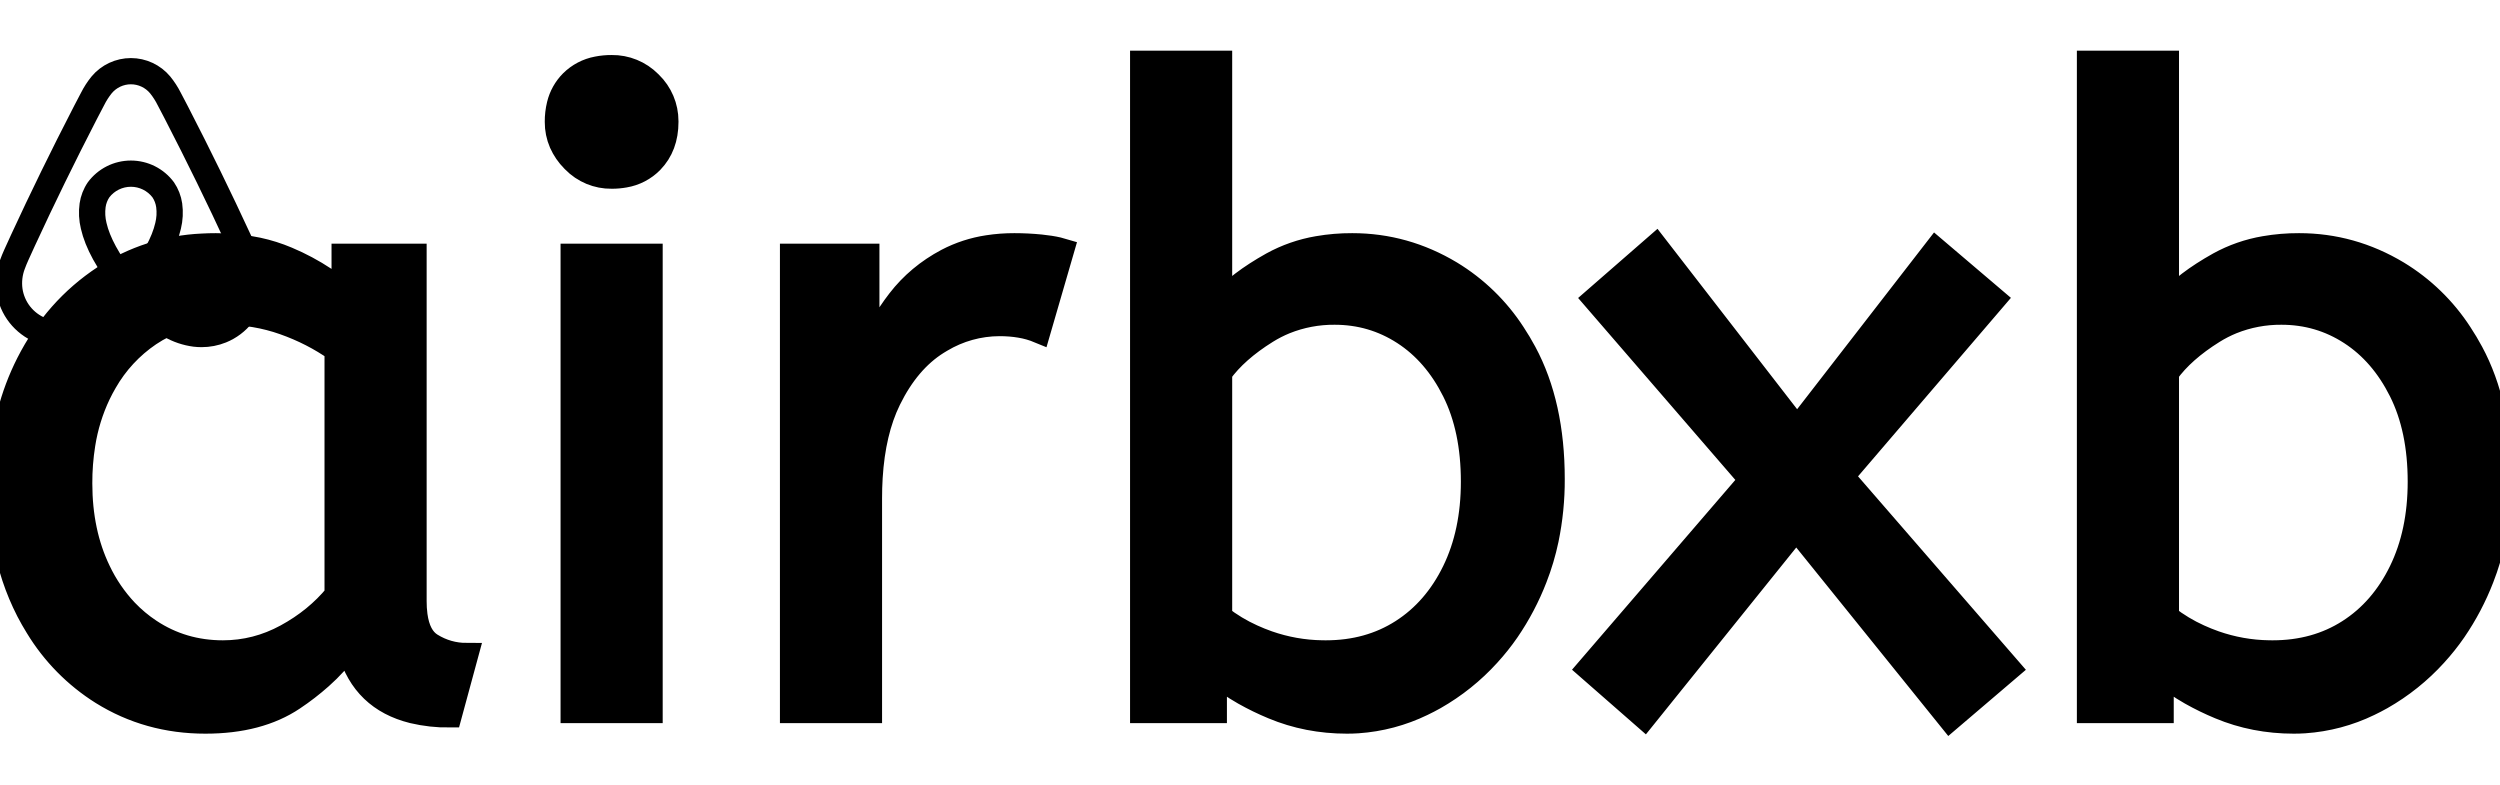
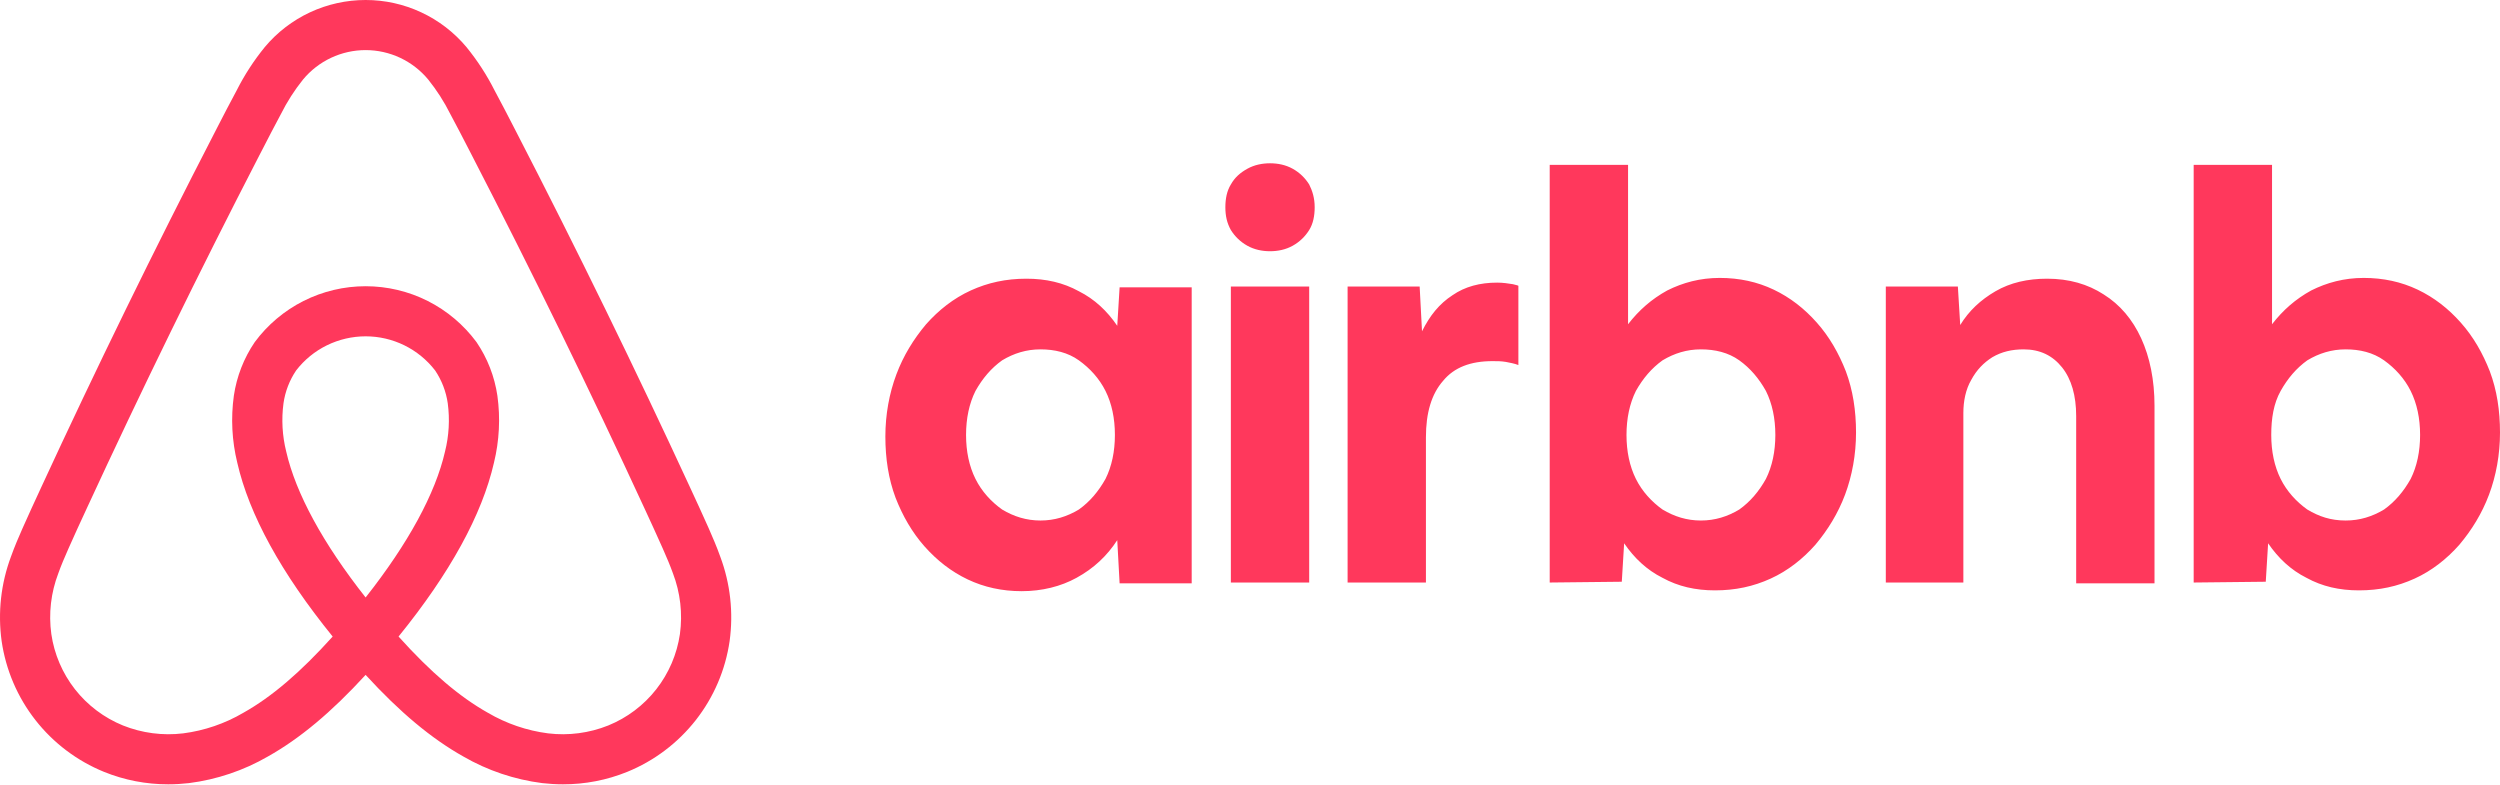
- <svg xmlns="http://www.w3.org/2000/svg" width="102" height="32" viewBox="0 0 284.901 75.201">
-   <g id="svgGroup" stroke-linecap="round" fill-rule="evenodd" font-size="9pt" stroke="#000" stroke-width="0.25mm" fill="#000" style="stroke:#000;stroke-width:0.25mm;fill:#000">
-     <path d="M29.386 22.71C29.243 22.307 29.075 21.918 28.916 21.556C28.67 21.001 28.413 20.445 28.164 19.907L28.144 19.864C25.925 15.059 23.544 10.188 21.066 5.387L20.961 5.183C20.708 4.693 20.447 4.186 20.178 3.688C19.86 3.058 19.474 2.464 19.028 1.917C18.524 1.317 17.896 0.834 17.185 0.503C16.475 0.171 15.7 -9.83959e-05 14.916 4.23317e-08C14.133 9.84805e-05 13.358 0.172 12.648 0.503C11.938 0.835 11.309 1.317 10.806 1.918C10.36 2.465 9.974 3.059 9.656 3.689C9.385 4.191 9.121 4.703 8.866 5.198L8.769 5.387C6.291 10.188 3.909 15.059 1.69 19.864L1.658 19.934C1.413 20.463 1.161 21.01 0.919 21.556C0.759 21.917 0.592 22.306 0.448 22.71C0.037 23.81 -0.094 24.995 0.067 26.159C0.238 27.334 0.713 28.445 1.446 29.38C2.179 30.316 3.144 31.044 4.246 31.493C5.078 31.83 5.968 32.002 6.866 32C7.148 32 7.43 31.983 7.71 31.951C8.846 31.806 9.941 31.437 10.932 30.864C12.232 30.134 13.515 29.064 14.917 27.535C16.319 29.064 17.603 30.134 18.902 30.864C19.893 31.437 20.989 31.806 22.124 31.951C22.404 31.983 22.686 32 22.968 32C23.866 32.002 24.756 31.83 25.588 31.493C26.69 31.044 27.655 30.316 28.389 29.38C29.122 28.445 29.597 27.334 29.768 26.159C29.929 24.995 29.798 23.81 29.386 22.71ZM14.917 24.377C13.182 22.177 12.068 20.134 11.677 18.421C11.517 17.779 11.479 17.113 11.566 16.457C11.634 15.977 11.81 15.518 12.082 15.115C12.416 14.681 12.846 14.33 13.337 14.089C13.829 13.848 14.37 13.722 14.918 13.722C15.466 13.722 16.006 13.848 16.498 14.089C16.989 14.331 17.419 14.682 17.753 15.115C18.024 15.518 18.201 15.977 18.269 16.458C18.356 17.114 18.318 17.78 18.157 18.422C17.766 20.135 16.653 22.177 14.917 24.377ZM27.741 25.869C27.621 26.691 27.289 27.467 26.776 28.122C26.264 28.776 25.589 29.285 24.818 29.599C24.039 29.911 23.194 30.022 22.361 29.921C21.495 29.809 20.66 29.524 19.907 29.082C18.75 28.433 17.579 27.435 16.261 25.971C18.359 23.385 19.669 21 20.154 18.877C20.372 17.984 20.42 17.058 20.294 16.148C20.179 15.363 19.888 14.615 19.442 13.959C18.919 13.252 18.238 12.677 17.452 12.28C16.666 11.884 15.798 11.678 14.918 11.678C14.037 11.678 13.169 11.884 12.383 12.28C11.597 12.677 10.915 13.252 10.393 13.959C9.947 14.614 9.656 15.362 9.541 16.146C9.415 17.057 9.462 17.982 9.68 18.875C10.165 20.999 11.475 23.384 13.573 25.971C12.255 27.435 11.085 28.433 9.928 29.082C9.175 29.524 8.34 29.809 7.474 29.921C6.641 30.022 5.795 29.911 5.016 29.599C4.246 29.285 3.571 28.776 3.058 28.122C2.546 27.467 2.213 26.691 2.094 25.869C1.979 25.033 2.077 24.183 2.378 23.395C2.493 23.073 2.627 22.757 2.793 22.382C3.027 21.851 3.277 21.311 3.518 20.79L3.55 20.72C5.756 15.942 8.125 11.098 10.589 6.323L10.688 6.133C10.938 5.646 11.198 5.143 11.46 4.656C11.71 4.155 12.013 3.682 12.364 3.244C12.675 2.869 13.065 2.567 13.506 2.359C13.947 2.152 14.429 2.044 14.917 2.044C15.405 2.044 15.887 2.152 16.328 2.359C16.769 2.567 17.159 2.869 17.47 3.244C17.821 3.681 18.124 4.154 18.374 4.655C18.634 5.137 18.891 5.636 19.14 6.119L19.245 6.323C21.71 11.098 24.078 15.941 26.285 20.72L26.305 20.763C26.55 21.294 26.803 21.842 27.042 22.382C27.208 22.758 27.342 23.074 27.457 23.394C27.758 24.182 27.855 25.033 27.741 25.869Z" fill="currentcolor" />
-     <path d="M 229.001 69.1 L 222.201 74.9 L 204.701 53.2 L 187.401 74.7 L 181.001 69.1 L 199.501 47.6 L 181.701 27 L 188.701 20.9 L 204.801 41.7 L 220.601 21.3 L 227.301 27 L 210.001 47.2 L 229.001 69.1 Z M 138.501 69.7 L 138.501 74 L 130.101 74 L 130.101 0 L 139.101 0 L 139.101 27.4 Q 141.101 25.1 144.951 22.95 A 16.584 16.584 0 0 1 150.181 21.128 A 22.424 22.424 0 0 1 154.101 20.8 Q 160.101 20.8 165.351 23.95 A 22.329 22.329 0 0 1 172.529 30.917 A 27.464 27.464 0 0 1 173.801 33.05 Q 177.001 39 177.001 47.5 A 33.315 33.315 0 0 1 176.314 54.388 A 27.75 27.75 0 0 1 175.001 58.8 A 29.367 29.367 0 0 1 171.839 64.804 A 25.482 25.482 0 0 1 169.651 67.55 A 24.894 24.894 0 0 1 163.519 72.464 A 23.302 23.302 0 0 1 162.101 73.2 A 20.006 20.006 0 0 1 154.734 75.16 A 19.209 19.209 0 0 1 153.501 75.2 Q 149.001 75.2 145.051 73.55 A 30.274 30.274 0 0 1 141.748 71.942 Q 139.922 70.903 138.501 69.7 Z M 246.401 69.7 L 246.401 74 L 238.001 74 L 238.001 0 L 247.001 0 L 247.001 27.4 Q 249.001 25.1 252.851 22.95 A 16.584 16.584 0 0 1 258.081 21.128 A 22.424 22.424 0 0 1 262.001 20.8 Q 268.001 20.8 273.251 23.95 A 22.329 22.329 0 0 1 280.429 30.917 A 27.464 27.464 0 0 1 281.701 33.05 Q 284.901 39 284.901 47.5 A 33.315 33.315 0 0 1 284.214 54.388 A 27.75 27.75 0 0 1 282.901 58.8 A 29.367 29.367 0 0 1 279.739 64.804 A 25.482 25.482 0 0 1 277.551 67.55 A 24.894 24.894 0 0 1 271.419 72.464 A 23.302 23.302 0 0 1 270.001 73.2 A 20.006 20.006 0 0 1 262.634 75.16 A 19.209 19.209 0 0 1 261.401 75.2 Q 256.901 75.2 252.951 73.55 A 30.274 30.274 0 0 1 249.648 71.942 Q 247.822 70.903 246.401 69.7 Z M 39.101 26.2 L 39.101 22 L 47.301 22 L 47.301 61.4 A 12.15 12.15 0 0 0 47.402 63.036 Q 47.734 65.47 49.151 66.35 Q 51.001 67.5 53.201 67.5 L 51.301 74.5 A 17.722 17.722 0 0 1 47.036 74.028 Q 41.399 72.628 39.804 67.08 A 13.59 13.59 0 0 1 39.701 66.7 A 21.307 21.307 0 0 1 36.591 70.126 A 28.498 28.498 0 0 1 33.451 72.55 Q 29.501 75.2 23.401 75.2 Q 16.901 75.2 11.601 71.9 A 22.947 22.947 0 0 1 4.187 64.373 A 27.923 27.923 0 0 1 3.151 62.55 A 27.228 27.228 0 0 1 0.52 54.608 A 36.644 36.644 0 0 1 0.001 48.3 A 33.142 33.142 0 0 1 0.997 40.031 A 27.968 27.968 0 0 1 3.151 34.3 Q 6.301 28.1 11.851 24.45 A 22.297 22.297 0 0 1 23.045 20.844 A 27.388 27.388 0 0 1 24.601 20.8 A 22.584 22.584 0 0 1 29.394 21.29 A 18.703 18.703 0 0 1 32.751 22.35 A 26.002 26.002 0 0 1 37.037 24.644 A 22.103 22.103 0 0 1 39.101 26.2 Z M 99.201 74 L 90.201 74 L 90.201 22 L 98.901 22 L 98.901 33.3 Q 100.201 30 102.401 27.15 Q 104.601 24.3 107.901 22.55 A 14.817 14.817 0 0 1 112.58 21.026 A 19.459 19.459 0 0 1 115.601 20.8 Q 117.101 20.8 118.601 20.95 A 18.972 18.972 0 0 1 119.655 21.084 Q 120.155 21.162 120.583 21.262 A 8.817 8.817 0 0 1 121.101 21.4 L 118.401 30.7 A 9.763 9.763 0 0 0 116.255 30.088 Q 115.16 29.9 113.901 29.9 A 12.958 12.958 0 0 0 107.271 31.746 A 15.609 15.609 0 0 0 106.851 32 Q 103.523 34.086 101.379 38.442 A 22.927 22.927 0 0 0 101.351 38.5 Q 99.588 42.107 99.27 47.328 A 39.09 39.09 0 0 0 99.201 49.7 L 99.201 74 Z M 74.201 74 L 65.201 74 L 65.201 22 L 74.201 22 L 74.201 74 Z M 38.301 60.7 L 38.301 32.8 Q 35.601 30.9 32.351 29.75 Q 29.101 28.6 25.501 28.6 A 15.924 15.924 0 0 0 20.529 29.354 A 14.024 14.024 0 0 0 17.051 31.05 A 16.301 16.301 0 0 0 12.031 36.474 A 19.962 19.962 0 0 0 11.301 37.85 A 20.663 20.663 0 0 0 9.547 43.527 A 27.678 27.678 0 0 0 9.201 48 Q 9.201 53.6 11.301 57.95 A 17.602 17.602 0 0 0 14.406 62.496 A 15.697 15.697 0 0 0 17.101 64.75 Q 20.801 67.2 25.401 67.2 Q 29.201 67.2 32.601 65.35 Q 36.001 63.5 38.301 60.7 Z M 139.101 35.4 L 139.101 63.2 A 17.99 17.99 0 0 0 142.73 65.385 A 21.802 21.802 0 0 0 144.501 66.1 A 19.462 19.462 0 0 0 150.665 67.196 A 22.039 22.039 0 0 0 151.101 67.2 Q 156.001 67.2 159.751 64.8 Q 163.501 62.4 165.651 58 Q 167.801 53.6 167.801 47.8 Q 167.801 41.8 165.651 37.5 Q 163.501 33.2 159.951 30.9 Q 156.401 28.6 152.101 28.6 A 14.741 14.741 0 0 0 146.474 29.663 A 14.054 14.054 0 0 0 144.351 30.75 Q 140.901 32.9 139.101 35.4 Z M 247.001 35.4 L 247.001 63.2 A 17.99 17.99 0 0 0 250.63 65.385 A 21.802 21.802 0 0 0 252.401 66.1 A 19.462 19.462 0 0 0 258.565 67.196 A 22.039 22.039 0 0 0 259.001 67.2 Q 263.901 67.2 267.651 64.8 Q 271.401 62.4 273.551 58 Q 275.701 53.6 275.701 47.8 Q 275.701 41.8 273.551 37.5 Q 271.401 33.2 267.851 30.9 Q 264.301 28.6 260.001 28.6 A 14.741 14.741 0 0 0 254.374 29.663 A 14.054 14.054 0 0 0 252.251 30.75 Q 248.801 32.9 247.001 35.4 Z M 65.338 11.288 A 5.973 5.973 0 0 0 69.701 13.1 A 8.175 8.175 0 0 0 71.197 12.969 A 5.647 5.647 0 0 0 74.301 11.35 Q 76.001 9.6 76.001 6.8 A 7.26 7.26 0 0 0 76 6.719 A 6.06 6.06 0 0 0 74.151 2.35 A 7.395 7.395 0 0 0 74.093 2.293 A 6.059 6.059 0 0 0 69.701 0.5 A 8.264 8.264 0 0 0 68.045 0.658 A 5.661 5.661 0 0 0 65.101 2.2 A 5.588 5.588 0 0 0 63.63 4.832 A 7.987 7.987 0 0 0 63.401 6.8 A 5.992 5.992 0 0 0 63.892 9.219 A 6.643 6.643 0 0 0 65.251 11.2 A 7.466 7.466 0 0 0 65.338 11.288 Z" vector-effect="non-scaling-stroke" />
-   </g>
+ <svg xmlns="http://www.w3.org/2000/svg" width="102" height="32" style="display:block; color:#ff385c">
+   <path d="M29.386 22.71C29.243 22.307 29.075 21.918 28.916 21.556C28.67 21.001 28.413 20.445 28.164 19.907L28.144 19.864C25.925 15.059 23.544 10.188 21.066 5.387L20.961 5.183C20.708 4.693 20.447 4.186 20.178 3.688C19.86 3.058 19.474 2.464 19.028 1.917C18.524 1.317 17.896 0.834 17.185 0.503C16.475 0.171 15.7 -9.83959e-05 14.916 4.23317e-08C14.133 9.84805e-05 13.358 0.172 12.648 0.503C11.938 0.835 11.309 1.317 10.806 1.918C10.36 2.465 9.974 3.059 9.656 3.689C9.385 4.191 9.121 4.703 8.866 5.198L8.769 5.387C6.291 10.188 3.909 15.059 1.69 19.864L1.658 19.934C1.413 20.463 1.161 21.01 0.919 21.556C0.759 21.917 0.592 22.306 0.448 22.71C0.037 23.81 -0.094 24.995 0.067 26.159C0.238 27.334 0.713 28.445 1.446 29.38C2.179 30.316 3.144 31.044 4.246 31.493C5.078 31.83 5.968 32.002 6.866 32C7.148 32 7.43 31.983 7.71 31.951C8.846 31.806 9.941 31.437 10.932 30.864C12.232 30.134 13.515 29.064 14.917 27.535C16.319 29.064 17.603 30.134 18.902 30.864C19.893 31.437 20.989 31.806 22.124 31.951C22.404 31.983 22.686 32 22.968 32C23.866 32.002 24.756 31.83 25.588 31.493C26.69 31.044 27.655 30.316 28.389 29.38C29.122 28.445 29.597 27.334 29.768 26.159C29.929 24.995 29.798 23.81 29.386 22.71ZM14.917 24.377C13.182 22.177 12.068 20.134 11.677 18.421C11.517 17.779 11.479 17.113 11.566 16.457C11.634 15.977 11.81 15.518 12.082 15.115C12.416 14.681 12.846 14.33 13.337 14.089C13.829 13.848 14.37 13.722 14.918 13.722C15.466 13.722 16.006 13.848 16.498 14.089C16.989 14.331 17.419 14.682 17.753 15.115C18.024 15.518 18.201 15.977 18.269 16.458C18.356 17.114 18.318 17.78 18.157 18.422C17.766 20.135 16.653 22.177 14.917 24.377ZM27.741 25.869C27.621 26.691 27.289 27.467 26.776 28.122C26.264 28.776 25.589 29.285 24.818 29.599C24.039 29.911 23.194 30.022 22.361 29.921C21.495 29.809 20.66 29.524 19.907 29.082C18.75 28.433 17.579 27.435 16.261 25.971C18.359 23.385 19.669 21 20.154 18.877C20.372 17.984 20.42 17.058 20.294 16.148C20.179 15.363 19.888 14.615 19.442 13.959C18.919 13.252 18.238 12.677 17.452 12.28C16.666 11.884 15.798 11.678 14.918 11.678C14.037 11.678 13.169 11.884 12.383 12.28C11.597 12.677 10.915 13.252 10.393 13.959C9.947 14.614 9.656 15.362 9.541 16.146C9.415 17.057 9.462 17.982 9.68 18.875C10.165 20.999 11.475 23.384 13.573 25.971C12.255 27.435 11.085 28.433 9.928 29.082C9.175 29.524 8.34 29.809 7.474 29.921C6.641 30.022 5.795 29.911 5.016 29.599C4.246 29.285 3.571 28.776 3.058 28.122C2.546 27.467 2.213 26.691 2.094 25.869C1.979 25.033 2.077 24.183 2.378 23.395C2.493 23.073 2.627 22.757 2.793 22.382C3.027 21.851 3.277 21.311 3.518 20.79L3.55 20.72C5.756 15.942 8.125 11.098 10.589 6.323L10.688 6.133C10.938 5.646 11.198 5.143 11.46 4.656C11.71 4.155 12.013 3.682 12.364 3.244C12.675 2.869 13.065 2.567 13.506 2.359C13.947 2.152 14.429 2.044 14.917 2.044C15.405 2.044 15.887 2.152 16.328 2.359C16.769 2.567 17.159 2.869 17.47 3.244C17.821 3.681 18.124 4.154 18.374 4.655C18.634 5.137 18.891 5.636 19.14 6.119L19.245 6.323C21.71 11.098 24.078 15.941 26.285 20.72L26.305 20.763C26.55 21.294 26.803 21.842 27.042 22.382C27.208 22.758 27.342 23.074 27.457 23.394C27.758 24.182 27.855 25.033 27.741 25.869Z" fill="currentcolor" />
+   <path d="M41.685 24.12C40.886 24.12 40.151 23.959 39.479 23.639C38.808 23.319 38.233 22.87 37.721 22.294C37.21 21.717 36.826 21.044 36.539 20.308C36.251 19.539 36.123 18.706 36.123 17.809C36.123 16.912 36.283 16.047 36.571 15.279C36.858 14.51 37.274 13.837 37.785 13.229C38.297 12.652 38.904 12.172 39.607 11.851C40.31 11.531 41.045 11.371 41.877 11.371C42.676 11.371 43.379 11.531 44.018 11.883C44.657 12.204 45.169 12.684 45.584 13.293L45.68 11.723H48.621V23.799H45.68L45.584 22.038C45.169 22.678 44.625 23.191 43.922 23.575C43.283 23.927 42.516 24.12 41.685 24.12ZM42.452 21.237C43.027 21.237 43.539 21.076 44.018 20.788C44.466 20.468 44.817 20.052 45.105 19.539C45.361 19.026 45.488 18.418 45.488 17.745C45.488 17.073 45.361 16.464 45.105 15.951C44.849 15.439 44.466 15.023 44.018 14.702C43.571 14.382 43.027 14.254 42.452 14.254C41.877 14.254 41.365 14.414 40.886 14.702C40.438 15.023 40.087 15.439 39.799 15.951C39.543 16.464 39.415 17.073 39.415 17.745C39.415 18.418 39.543 19.026 39.799 19.539C40.055 20.052 40.438 20.468 40.886 20.788C41.365 21.076 41.877 21.237 42.452 21.237ZM53.639 8.456C53.639 8.808 53.575 9.129 53.415 9.385C53.256 9.641 53.032 9.865 52.744 10.025C52.456 10.186 52.137 10.25 51.817 10.25C51.498 10.25 51.178 10.186 50.89 10.025C50.603 9.865 50.379 9.641 50.219 9.385C50.059 9.097 49.995 8.808 49.995 8.456C49.995 8.104 50.059 7.783 50.219 7.527C50.379 7.239 50.603 7.046 50.89 6.886C51.178 6.726 51.498 6.662 51.817 6.662C52.137 6.662 52.456 6.726 52.744 6.886C53.032 7.046 53.256 7.271 53.415 7.527C53.543 7.783 53.639 8.072 53.639 8.456ZM50.219 23.767V11.691H53.415V23.767H50.219V23.767ZM61.95 14.862V14.894C61.79 14.83 61.598 14.798 61.438 14.766C61.247 14.734 61.087 14.734 60.895 14.734C60 14.734 59.329 14.99 58.881 15.535C58.402 16.079 58.178 16.848 58.178 17.841V23.767H54.982V11.691H57.922L58.018 13.517C58.338 12.876 58.721 12.396 59.265 12.043C59.776 11.691 60.383 11.531 61.087 11.531C61.31 11.531 61.534 11.563 61.726 11.595C61.822 11.627 61.886 11.627 61.95 11.659V14.862ZM63.228 23.767V6.726H66.425V13.229C66.872 12.652 67.384 12.204 68.023 11.851C68.662 11.531 69.365 11.339 70.165 11.339C70.963 11.339 71.699 11.499 72.37 11.819C73.041 12.14 73.617 12.588 74.128 13.165C74.639 13.741 75.023 14.414 75.311 15.151C75.598 15.919 75.726 16.752 75.726 17.649C75.726 18.546 75.566 19.411 75.279 20.18C74.991 20.948 74.576 21.621 74.064 22.23C73.553 22.806 72.945 23.287 72.242 23.607C71.539 23.927 70.804 24.087 69.973 24.087C69.174 24.087 68.47 23.927 67.831 23.575C67.192 23.255 66.68 22.774 66.265 22.166L66.169 23.735L63.228 23.767ZM69.397 21.237C69.973 21.237 70.484 21.076 70.963 20.788C71.411 20.468 71.763 20.052 72.05 19.539C72.306 19.026 72.434 18.418 72.434 17.745C72.434 17.073 72.306 16.464 72.05 15.951C71.763 15.439 71.411 15.023 70.963 14.702C70.516 14.382 69.973 14.254 69.397 14.254C68.822 14.254 68.311 14.414 67.831 14.702C67.384 15.023 67.032 15.439 66.744 15.951C66.489 16.464 66.361 17.073 66.361 17.745C66.361 18.418 66.489 19.026 66.744 19.539C67 20.052 67.384 20.468 67.831 20.788C68.311 21.076 68.822 21.237 69.397 21.237ZM76.941 23.767V11.691H79.881L79.977 13.261C80.329 12.684 80.808 12.236 81.416 11.883C82.023 11.531 82.726 11.371 83.525 11.371C84.42 11.371 85.187 11.595 85.827 12.011C86.498 12.428 87.009 13.037 87.361 13.805C87.713 14.574 87.904 15.503 87.904 16.56V23.799H84.708V16.976C84.708 16.144 84.516 15.471 84.133 14.99C83.749 14.51 83.238 14.254 82.566 14.254C82.087 14.254 81.671 14.35 81.288 14.574C80.936 14.798 80.649 15.086 80.425 15.503C80.201 15.887 80.105 16.368 80.105 16.848V23.767H76.941V23.767ZM89.502 23.767V6.726H92.699V13.229C93.146 12.652 93.658 12.204 94.297 11.851C94.936 11.531 95.64 11.339 96.439 11.339C97.238 11.339 97.973 11.499 98.644 11.819C99.315 12.14 99.891 12.588 100.402 13.165C100.914 13.741 101.297 14.414 101.585 15.151C101.873 15.919 102 16.752 102 17.649C102 18.546 101.841 19.411 101.553 20.18C101.265 20.948 100.85 21.621 100.338 22.23C99.827 22.806 99.219 23.287 98.516 23.607C97.813 23.927 97.078 24.087 96.247 24.087C95.448 24.087 94.745 23.927 94.105 23.575C93.466 23.255 92.955 22.774 92.539 22.166L92.443 23.735L89.502 23.767ZM95.704 21.237C96.279 21.237 96.79 21.076 97.27 20.788C97.717 20.468 98.069 20.052 98.356 19.539C98.612 19.026 98.74 18.418 98.74 17.745C98.74 17.073 98.612 16.464 98.356 15.951C98.101 15.439 97.717 15.023 97.27 14.702C96.822 14.382 96.279 14.254 95.704 14.254C95.128 14.254 94.617 14.414 94.137 14.702C93.69 15.023 93.338 15.439 93.05 15.951C92.763 16.464 92.667 17.073 92.667 17.745C92.667 18.418 92.795 19.026 93.05 19.539C93.306 20.052 93.69 20.468 94.137 20.788C94.617 21.076 95.096 21.237 95.704 21.237Z" fill="currentcolor" />
</svg>
